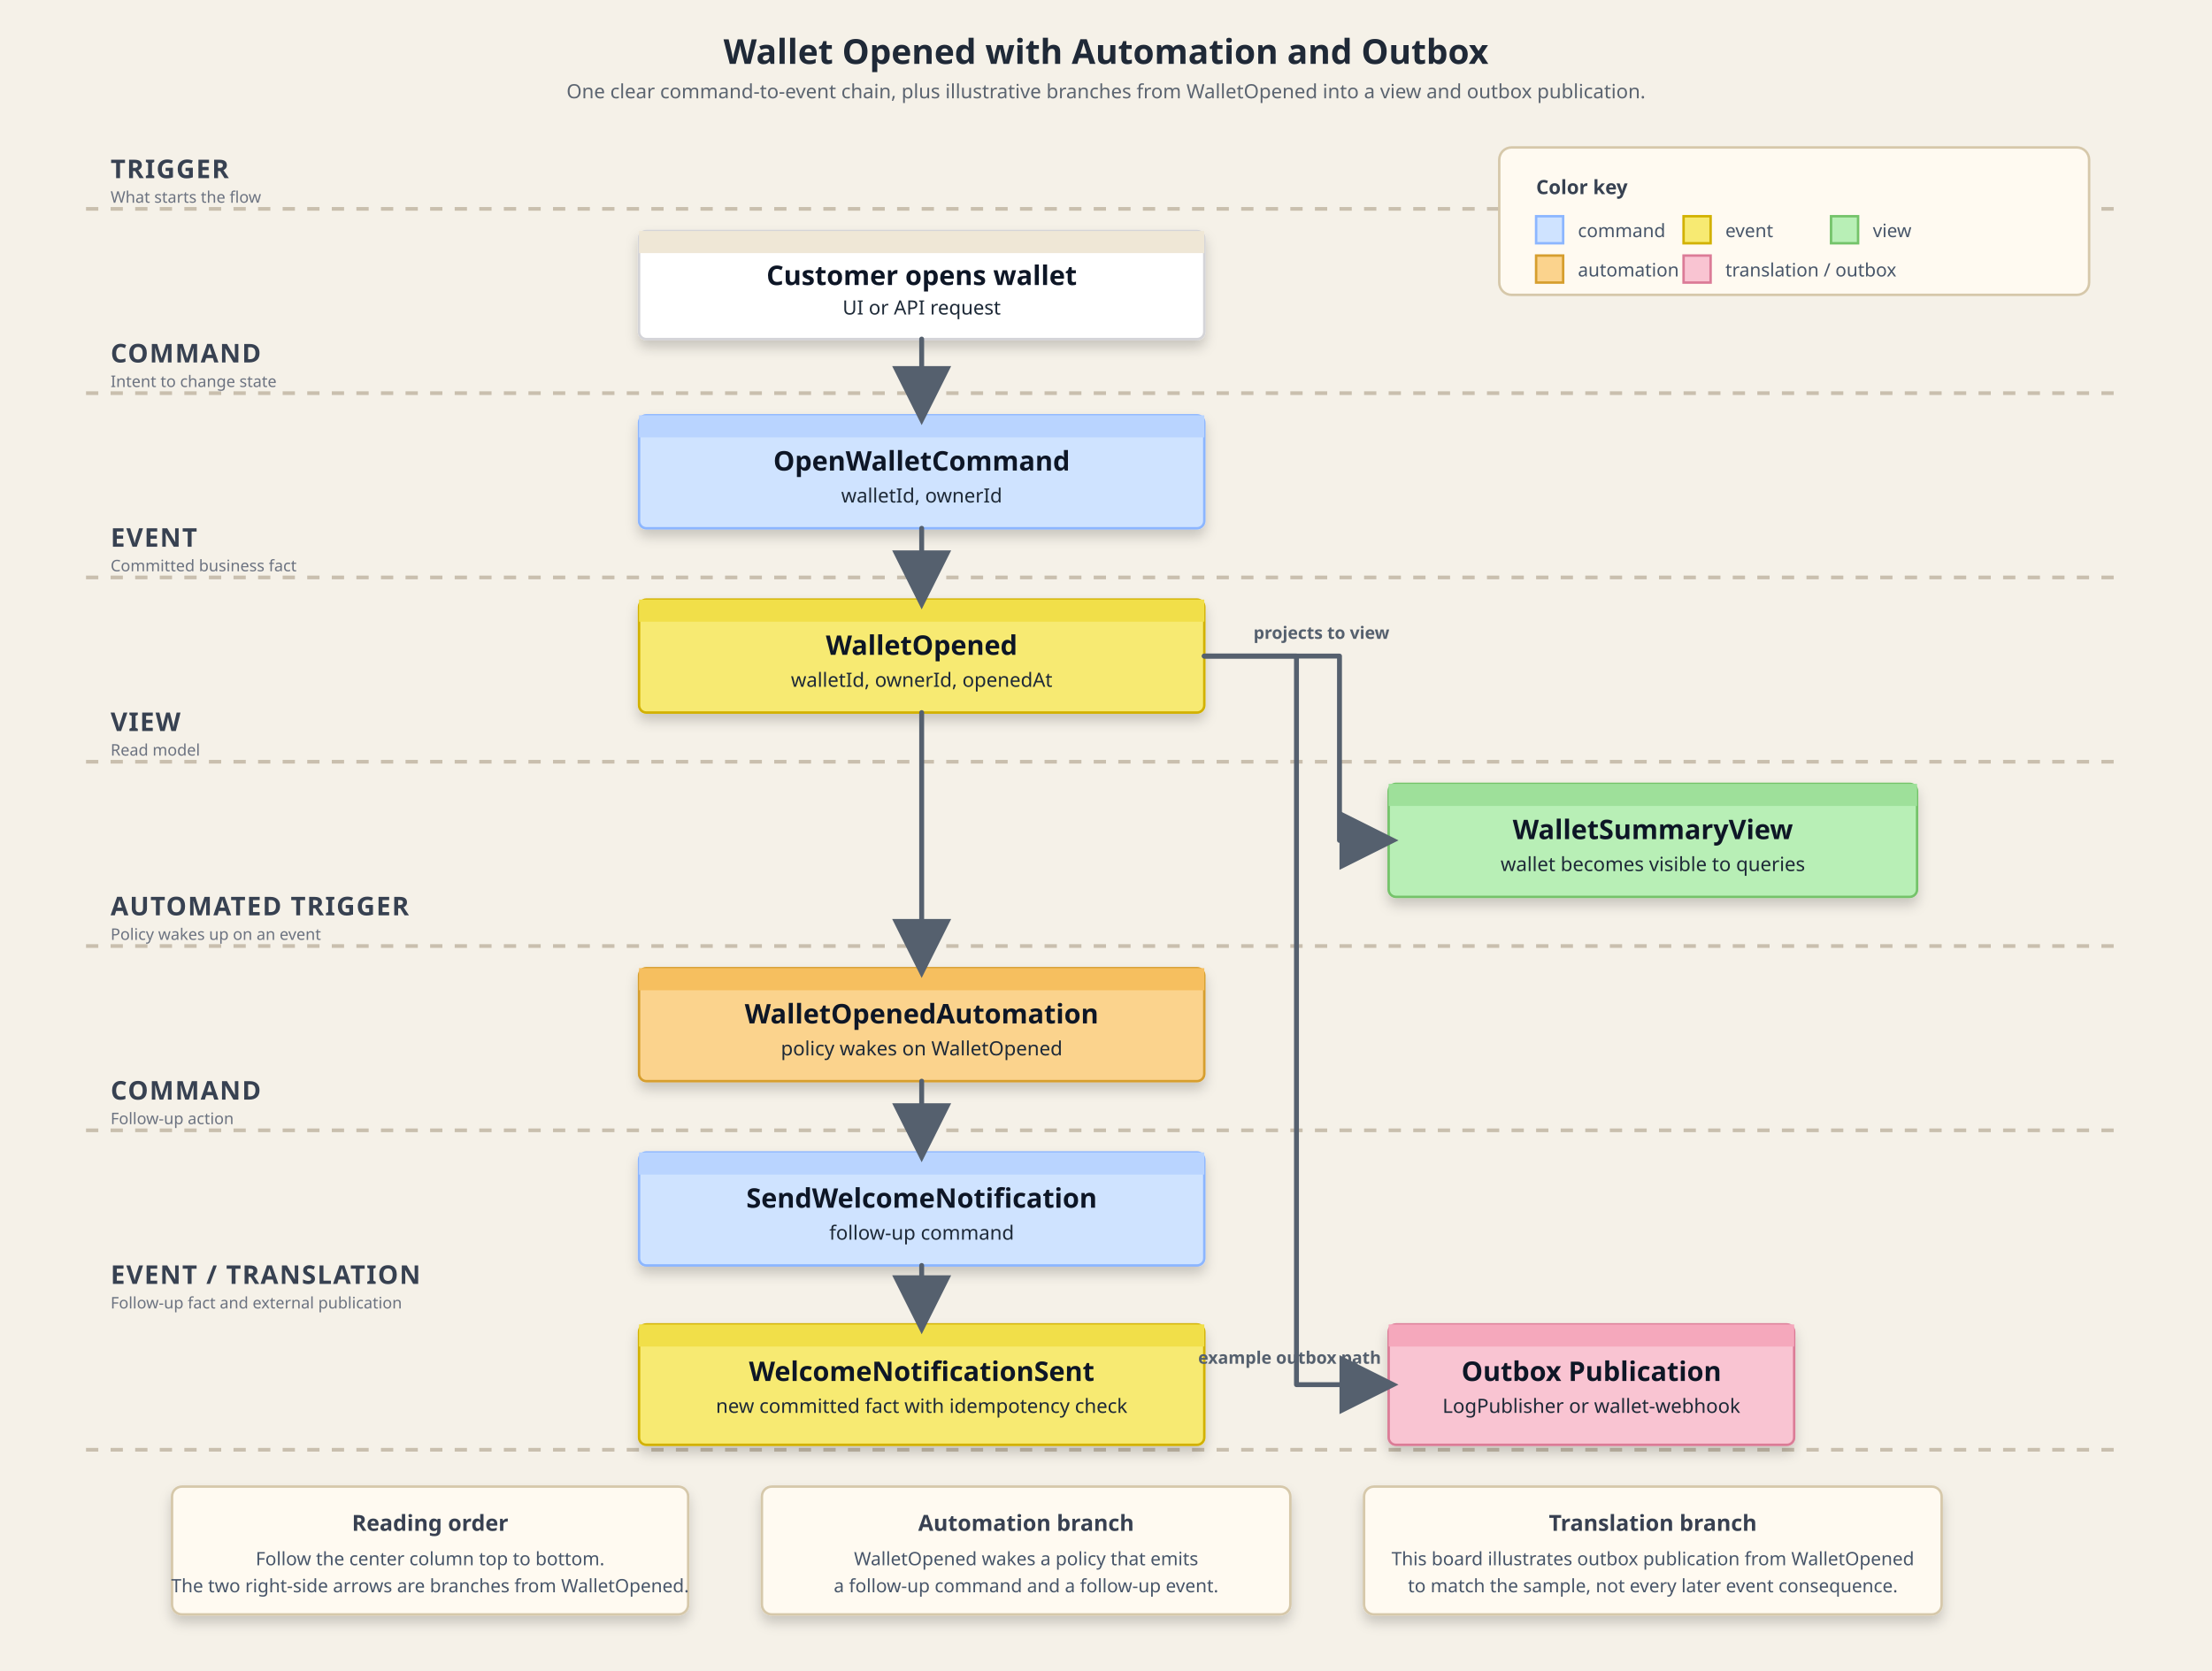
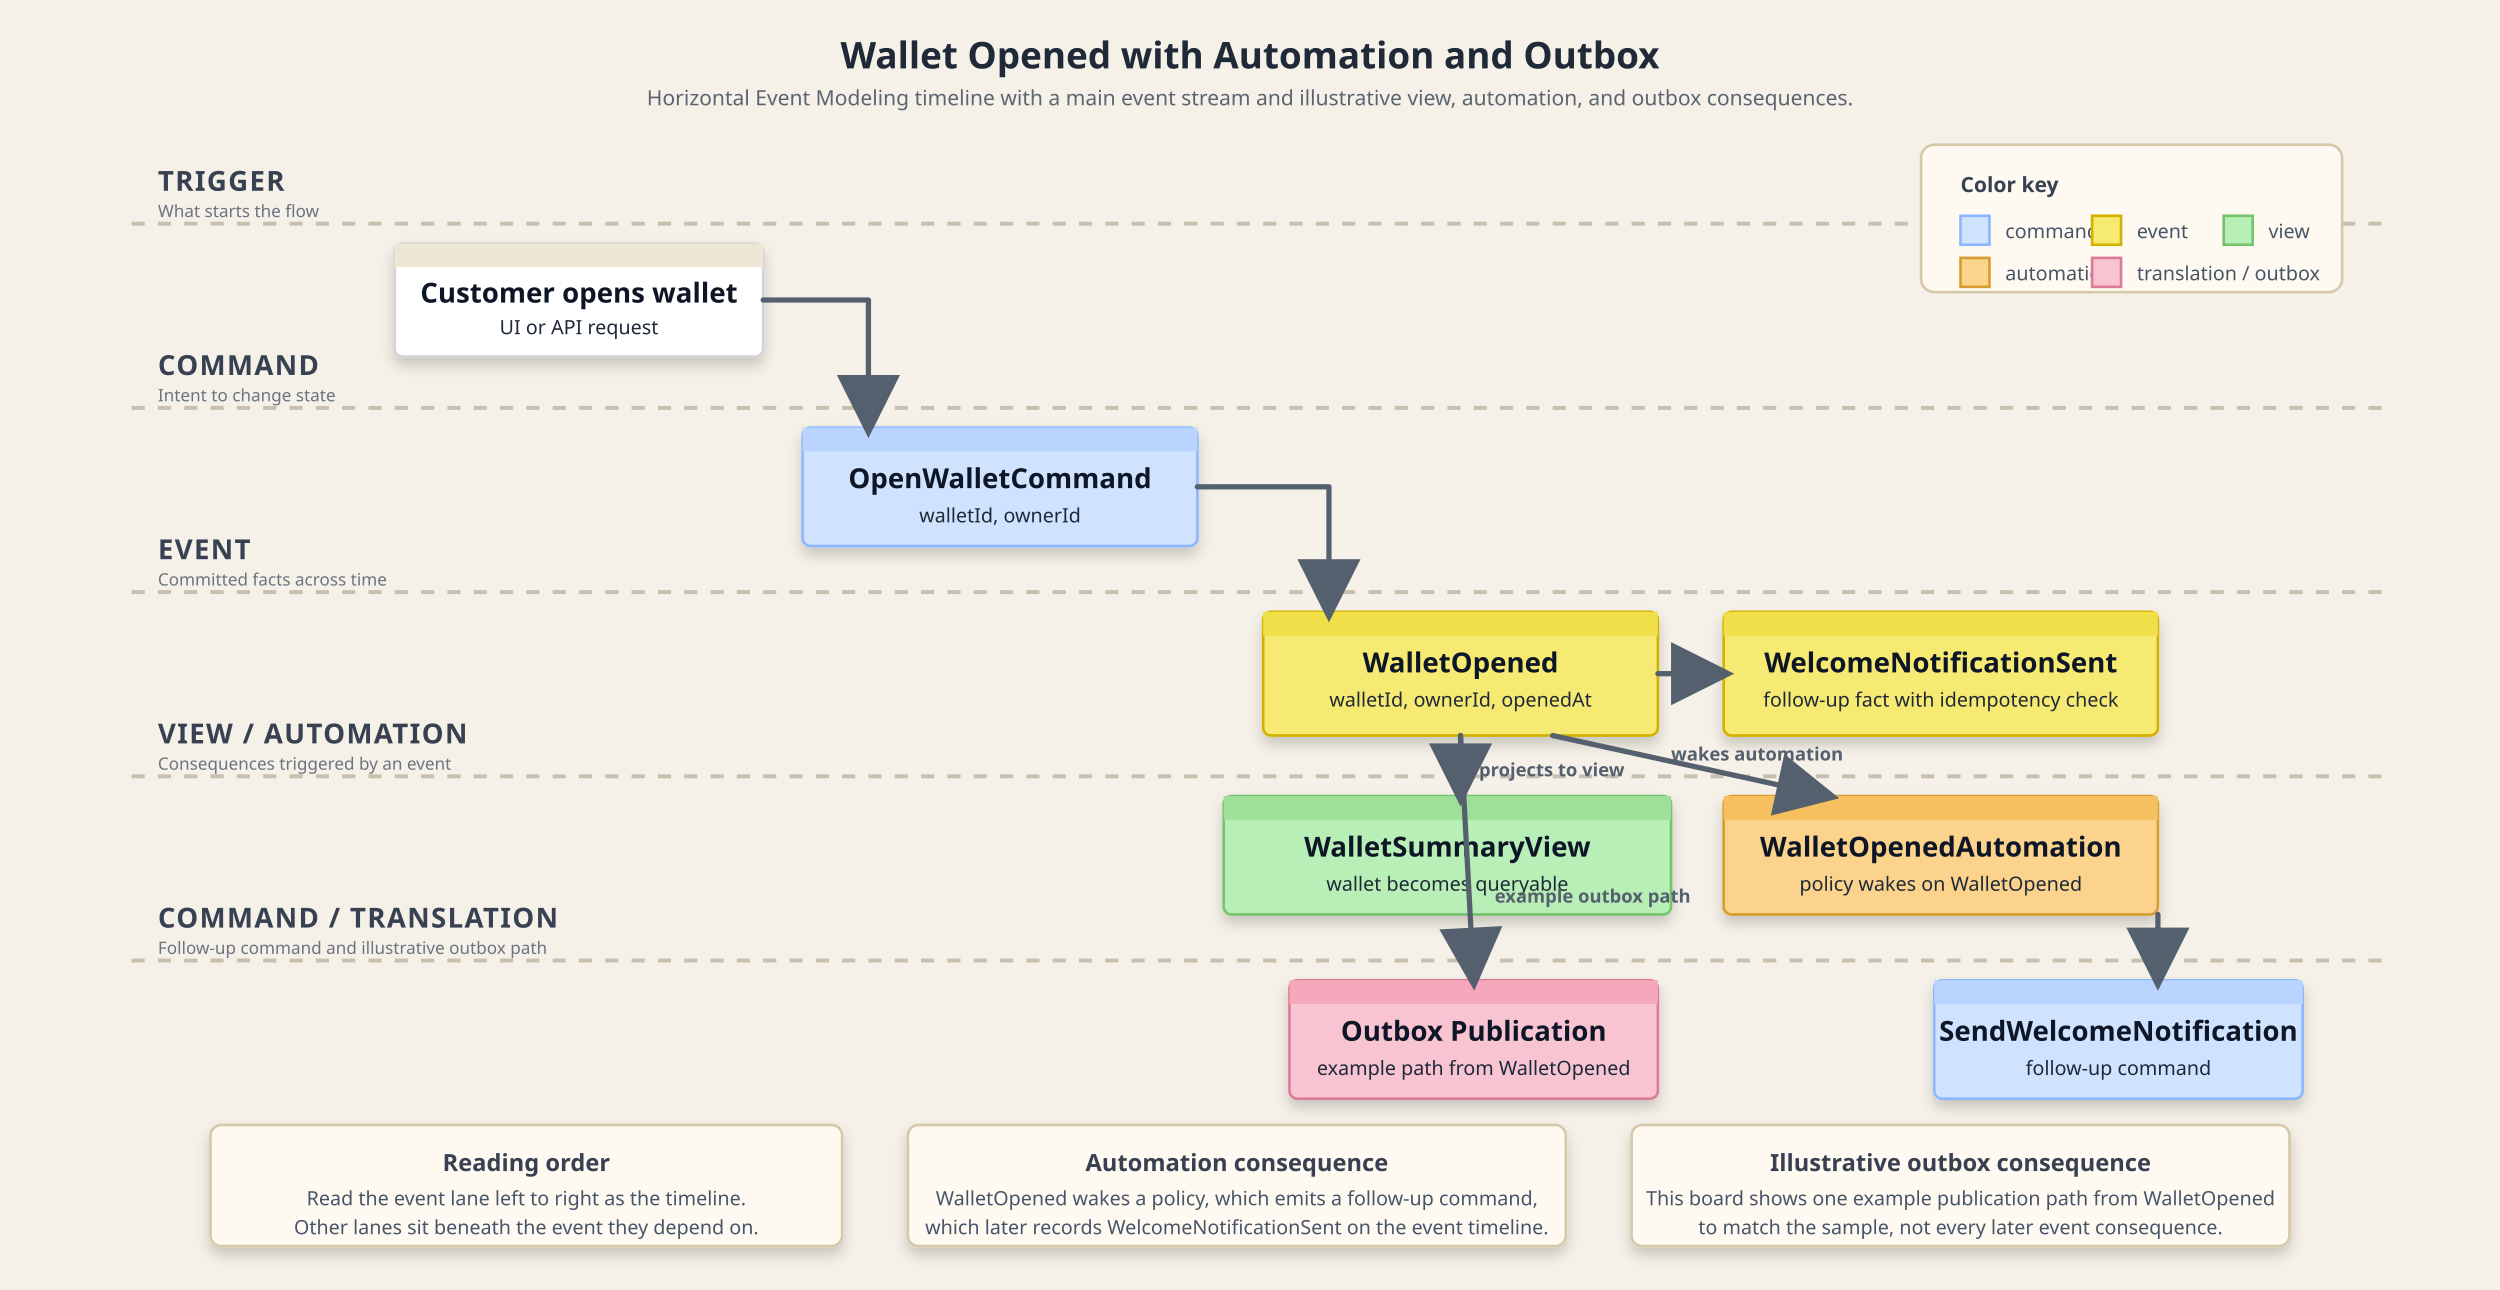
- <svg xmlns="http://www.w3.org/2000/svg" width="1800" height="1360" viewBox="0 0 1800 1360" role="img" aria-labelledby="title desc">
+ <svg xmlns="http://www.w3.org/2000/svg" width="1900" height="980" viewBox="0 0 1900 980" role="img" aria-labelledby="title desc">
  <defs>
    <style>
      .bg { fill: #f5f1e8; }
      .title { font: 700 28px 'Trebuchet MS', 'Segoe UI', sans-serif; fill: #1f2937; }
      .subtitle { font: 400 16px 'Trebuchet MS', 'Segoe UI', sans-serif; fill: #5b6470; }
      .lane-line { stroke: #c9bfae; stroke-width: 3; stroke-dasharray: 10 10; }
      .lane-label { font: 700 21px 'Trebuchet MS', 'Segoe UI', sans-serif; fill: #374151; letter-spacing: 1px; }
      .lane-note { font: 400 13px 'Trebuchet MS', 'Segoe UI', sans-serif; fill: #6b7280; }
-       .sticky-title { font: 700 22px 'Trebuchet MS', 'Segoe UI', sans-serif; fill: #111827; }
-       .sticky-text { font: 400 16px 'Trebuchet MS', 'Segoe UI', sans-serif; fill: #1f2937; }
+       .sticky-title { font: 700 21px 'Trebuchet MS', 'Segoe UI', sans-serif; fill: #111827; }
+       .sticky-text { font: 400 15px 'Trebuchet MS', 'Segoe UI', sans-serif; fill: #1f2937; }
      .small-note { font: 700 18px 'Trebuchet MS', 'Segoe UI', sans-serif; fill: #374151; }
      .small-text { font: 400 15px 'Trebuchet MS', 'Segoe UI', sans-serif; fill: #475569; }
+       .arrow { stroke: #55606e; stroke-width: 4; fill: none; marker-end: url(#arrowhead); stroke-linecap: round; stroke-linejoin: round; }
+       .branch-label { font: 700 14px 'Trebuchet MS', 'Segoe UI', sans-serif; fill: #55606e; }
      .legend { font: 700 16px 'Trebuchet MS', 'Segoe UI', sans-serif; fill: #374151; }
      .legend-text { font: 400 15px 'Trebuchet MS', 'Segoe UI', sans-serif; fill: #475569; }
-       .arrow { stroke: #55606e; stroke-width: 4; fill: none; marker-end: url(#arrowhead); stroke-linecap: round; stroke-linejoin: round; }
-       .branch-label { font: 700 14px 'Trebuchet MS', 'Segoe UI', sans-serif; fill: #55606e; }
    </style>
    <filter id="shadow" x="-20%" y="-20%" width="140%" height="160%">
      <feDropShadow dx="0" dy="6" stdDeviation="5" flood-color="#000000" flood-opacity="0.18" />
    </filter>
    <marker id="arrowhead" markerWidth="12" markerHeight="12" refX="10" refY="6" orient="auto">
      <path d="M0,0 L12,6 L0,12 z" fill="#55606e" />
    </marker>
  </defs>
-   <rect class="bg" x="0" y="0" width="1800" height="1360" />
-   <text class="title" x="900" y="52" text-anchor="middle">Wallet Opened with Automation and Outbox</text>
-   <text class="subtitle" x="900" y="80" text-anchor="middle">One clear command-to-event chain, plus illustrative branches from WalletOpened into a view and outbox publication.</text>
-   <line class="lane-line" x1="70" y1="170" x2="1730" y2="170" />
-   <line class="lane-line" x1="70" y1="320" x2="1730" y2="320" />
-   <line class="lane-line" x1="70" y1="470" x2="1730" y2="470" />
-   <line class="lane-line" x1="70" y1="620" x2="1730" y2="620" />
-   <line class="lane-line" x1="70" y1="770" x2="1730" y2="770" />
-   <line class="lane-line" x1="70" y1="920" x2="1730" y2="920" />
-   <line class="lane-line" x1="70" y1="1180" x2="1730" y2="1180" />
-   <text class="lane-label" x="90" y="145">TRIGGER</text>
-   <text class="lane-note" x="90" y="165">What starts the flow</text>
-   <text class="lane-label" x="90" y="295">COMMAND</text>
-   <text class="lane-note" x="90" y="315">Intent to change state</text>
-   <text class="lane-label" x="90" y="445">EVENT</text>
-   <text class="lane-note" x="90" y="465">Committed business fact</text>
-   <text class="lane-label" x="90" y="595">VIEW</text>
-   <text class="lane-note" x="90" y="615">Read model</text>
-   <text class="lane-label" x="90" y="745">AUTOMATED TRIGGER</text>
-   <text class="lane-note" x="90" y="765">Policy wakes up on an event</text>
-   <text class="lane-label" x="90" y="895">COMMAND</text>
-   <text class="lane-note" x="90" y="915">Follow-up action</text>
-   <text class="lane-label" x="90" y="1045">EVENT / TRANSLATION</text>
-   <text class="lane-note" x="90" y="1065">Follow-up fact and external publication</text>
+   <rect class="bg" x="0" y="0" width="1900" height="980" />
+   <text class="title" x="950" y="52" text-anchor="middle">Wallet Opened with Automation and Outbox</text>
+   <text class="subtitle" x="950" y="80" text-anchor="middle">Horizontal Event Modeling timeline with a main event stream and illustrative view, automation, and outbox consequences.</text>
+   <line class="lane-line" x1="100" y1="170" x2="1820" y2="170" />
+   <line class="lane-line" x1="100" y1="310" x2="1820" y2="310" />
+   <line class="lane-line" x1="100" y1="450" x2="1820" y2="450" />
+   <line class="lane-line" x1="100" y1="590" x2="1820" y2="590" />
+   <line class="lane-line" x1="100" y1="730" x2="1820" y2="730" />
+   <text class="lane-label" x="120" y="145">TRIGGER</text>
+   <text class="lane-note" x="120" y="165">What starts the flow</text>
+   <text class="lane-label" x="120" y="285">COMMAND</text>
+   <text class="lane-note" x="120" y="305">Intent to change state</text>
+   <text class="lane-label" x="120" y="425">EVENT</text>
+   <text class="lane-note" x="120" y="445">Committed facts across time</text>
+   <text class="lane-label" x="120" y="565">VIEW / AUTOMATION</text>
+   <text class="lane-note" x="120" y="585">Consequences triggered by an event</text>
+   <text class="lane-label" x="120" y="705">COMMAND / TRANSLATION</text>
+   <text class="lane-note" x="120" y="725">Follow-up command and illustrative outbox path</text>
  <g filter="url(#shadow)">
-     <rect x="520" y="188" width="460" height="88" rx="6" fill="#ffffff" stroke="#d4d4d8" stroke-width="2" />
-     <rect x="520" y="188" width="460" height="18" fill="#efe7d6" />
-     <text class="sticky-title" x="750" y="232" text-anchor="middle">Customer opens wallet</text>
-     <text class="sticky-text" x="750" y="256" text-anchor="middle">UI or API request</text>
+     <rect x="300" y="185" width="280" height="86" rx="6" fill="#ffffff" stroke="#d4d4d8" stroke-width="2" />
+     <rect x="300" y="185" width="280" height="18" fill="#efe7d6" />
+     <text class="sticky-title" x="440" y="230" text-anchor="middle">Customer opens wallet</text>
+     <text class="sticky-text" x="440" y="254" text-anchor="middle">UI or API request</text>
  </g>
  <g filter="url(#shadow)">
-     <rect x="520" y="338" width="460" height="92" rx="6" fill="#cfe3ff" stroke="#8cb6ff" stroke-width="2" />
-     <rect x="520" y="338" width="460" height="18" fill="#b9d4ff" />
-     <text class="sticky-title" x="750" y="383" text-anchor="middle">OpenWalletCommand</text>
-     <text class="sticky-text" x="750" y="409" text-anchor="middle">walletId, ownerId</text>
+     <rect x="610" y="325" width="300" height="90" rx="6" fill="#cfe3ff" stroke="#8cb6ff" stroke-width="2" />
+     <rect x="610" y="325" width="300" height="18" fill="#b9d4ff" />
+     <text class="sticky-title" x="760" y="371" text-anchor="middle">OpenWalletCommand</text>
+     <text class="sticky-text" x="760" y="397" text-anchor="middle">walletId, ownerId</text>
  </g>
  <g filter="url(#shadow)">
-     <rect x="520" y="488" width="460" height="92" rx="6" fill="#f7ea72" stroke="#d2b100" stroke-width="2" />
-     <rect x="520" y="488" width="460" height="18" fill="#f1df48" />
-     <text class="sticky-title" x="750" y="533" text-anchor="middle">WalletOpened</text>
-     <text class="sticky-text" x="750" y="559" text-anchor="middle">walletId, ownerId, openedAt</text>
+     <rect x="960" y="465" width="300" height="94" rx="6" fill="#f7ea72" stroke="#d2b100" stroke-width="2" />
+     <rect x="960" y="465" width="300" height="18" fill="#f1df48" />
+     <text class="sticky-title" x="1110" y="511" text-anchor="middle">WalletOpened</text>
+     <text class="sticky-text" x="1110" y="537" text-anchor="middle">walletId, ownerId, openedAt</text>
  </g>
  <g filter="url(#shadow)">
-     <rect x="1130" y="638" width="430" height="92" rx="6" fill="#b8efb6" stroke="#74c36a" stroke-width="2" />
-     <rect x="1130" y="638" width="430" height="18" fill="#9ee09a" />
-     <text class="sticky-title" x="1345" y="683" text-anchor="middle">WalletSummaryView</text>
-     <text class="sticky-text" x="1345" y="709" text-anchor="middle">wallet becomes visible to queries</text>
+     <rect x="1310" y="465" width="330" height="94" rx="6" fill="#f7ea72" stroke="#d2b100" stroke-width="2" />
+     <rect x="1310" y="465" width="330" height="18" fill="#f1df48" />
+     <text class="sticky-title" x="1475" y="511" text-anchor="middle">WelcomeNotificationSent</text>
+     <text class="sticky-text" x="1475" y="537" text-anchor="middle">follow-up fact with idempotency check</text>
  </g>
  <g filter="url(#shadow)">
-     <rect x="520" y="788" width="460" height="92" rx="6" fill="#fbd38d" stroke="#d69e2e" stroke-width="2" />
-     <rect x="520" y="788" width="460" height="18" fill="#f6bf5f" />
-     <text class="sticky-title" x="750" y="833" text-anchor="middle">WalletOpenedAutomation</text>
-     <text class="sticky-text" x="750" y="859" text-anchor="middle">policy wakes on WalletOpened</text>
+     <rect x="930" y="605" width="340" height="90" rx="6" fill="#b8efb6" stroke="#74c36a" stroke-width="2" />
+     <rect x="930" y="605" width="340" height="18" fill="#9ee09a" />
+     <text class="sticky-title" x="1100" y="651" text-anchor="middle">WalletSummaryView</text>
+     <text class="sticky-text" x="1100" y="677" text-anchor="middle">wallet becomes queryable</text>
  </g>
  <g filter="url(#shadow)">
-     <rect x="520" y="938" width="460" height="92" rx="6" fill="#cfe3ff" stroke="#8cb6ff" stroke-width="2" />
-     <rect x="520" y="938" width="460" height="18" fill="#b9d4ff" />
-     <text class="sticky-title" x="750" y="983" text-anchor="middle">SendWelcomeNotification</text>
-     <text class="sticky-text" x="750" y="1009" text-anchor="middle">follow-up command</text>
+     <rect x="1310" y="605" width="330" height="90" rx="6" fill="#fbd38d" stroke="#d69e2e" stroke-width="2" />
+     <rect x="1310" y="605" width="330" height="18" fill="#f6bf5f" />
+     <text class="sticky-title" x="1475" y="651" text-anchor="middle">WalletOpenedAutomation</text>
+     <text class="sticky-text" x="1475" y="677" text-anchor="middle">policy wakes on WalletOpened</text>
  </g>
  <g filter="url(#shadow)">
-     <rect x="520" y="1078" width="460" height="98" rx="6" fill="#f7ea72" stroke="#d2b100" stroke-width="2" />
-     <rect x="520" y="1078" width="460" height="18" fill="#f1df48" />
-     <text class="sticky-title" x="750" y="1124" text-anchor="middle">WelcomeNotificationSent</text>
-     <text class="sticky-text" x="750" y="1150" text-anchor="middle">new committed fact with idempotency check</text>
+     <rect x="1470" y="745" width="280" height="90" rx="6" fill="#cfe3ff" stroke="#8cb6ff" stroke-width="2" />
+     <rect x="1470" y="745" width="280" height="18" fill="#b9d4ff" />
+     <text class="sticky-title" x="1610" y="791" text-anchor="middle">SendWelcomeNotification</text>
+     <text class="sticky-text" x="1610" y="817" text-anchor="middle">follow-up command</text>
  </g>
  <g filter="url(#shadow)">
-     <rect x="1130" y="1078" width="330" height="98" rx="6" fill="#f9c4d2" stroke="#db7b97" stroke-width="2" />
-     <rect x="1130" y="1078" width="330" height="18" fill="#f5a8bc" />
-     <text class="sticky-title" x="1295" y="1124" text-anchor="middle">Outbox Publication</text>
-     <text class="sticky-text" x="1295" y="1150" text-anchor="middle">LogPublisher or wallet-webhook</text>
+     <rect x="980" y="745" width="280" height="90" rx="6" fill="#f9c4d2" stroke="#db7b97" stroke-width="2" />
+     <rect x="980" y="745" width="280" height="18" fill="#f5a8bc" />
+     <text class="sticky-title" x="1120" y="791" text-anchor="middle">Outbox Publication</text>
+     <text class="sticky-text" x="1120" y="817" text-anchor="middle">example path from WalletOpened</text>
  </g>
-   <path class="arrow" d="M750 276 L750 338" />
-   <path class="arrow" d="M750 430 L750 488" />
-   <path class="arrow" d="M750 580 L750 788" />
-   <path class="arrow" d="M750 880 L750 938" />
-   <path class="arrow" d="M750 1030 L750 1078" />
-   <path class="arrow" d="M980 534 L1090 534 L1090 684 L1130 684" />
-   <text class="branch-label" x="1020" y="520">projects to view</text>
-   <path class="arrow" d="M980 534 L1055 534 L1055 1127 L1130 1127" />
-   <text class="branch-label" x="975" y="1110">example outbox path</text>
+   <path class="arrow" d="M580 228 L660 228 L660 325" />
+   <path class="arrow" d="M910 370 L1010 370 L1010 465" />
+   <path class="arrow" d="M1260 512 L1310 512" />
+   <path class="arrow" d="M1110 559 L1110 605" />
+   <text class="branch-label" x="1124" y="590">projects to view</text>
+   <path class="arrow" d="M1180 559 L1390 605" />
+   <text class="branch-label" x="1270" y="578">wakes automation</text>
+   <path class="arrow" d="M1110 559 L1120 745" />
+   <text class="branch-label" x="1136" y="686">example outbox path</text>
+   <path class="arrow" d="M1640 695 L1640 745" />
  <g filter="url(#shadow)">
-     <rect x="140" y="1210" width="420" height="104" rx="8" fill="#fffaf1" stroke="#d6c8aa" stroke-width="2" />
-     <text class="small-note" x="350" y="1246" text-anchor="middle">Reading order</text>
-     <text class="small-text" x="350" y="1274" text-anchor="middle">Follow the center column top to bottom.</text>
-     <text class="small-text" x="350" y="1296" text-anchor="middle">The two right-side arrows are branches from WalletOpened.</text>
+     <rect x="160" y="855" width="480" height="92" rx="8" fill="#fffaf1" stroke="#d6c8aa" stroke-width="2" />
+     <text class="small-note" x="400" y="890" text-anchor="middle">Reading order</text>
+     <text class="small-text" x="400" y="916" text-anchor="middle">Read the event lane left to right as the timeline.</text>
+     <text class="small-text" x="400" y="938" text-anchor="middle">Other lanes sit beneath the event they depend on.</text>
  </g>
  <g filter="url(#shadow)">
-     <rect x="620" y="1210" width="430" height="104" rx="8" fill="#fffaf1" stroke="#d6c8aa" stroke-width="2" />
-     <text class="small-note" x="835" y="1246" text-anchor="middle">Automation branch</text>
-     <text class="small-text" x="835" y="1274" text-anchor="middle">WalletOpened wakes a policy that emits</text>
-     <text class="small-text" x="835" y="1296" text-anchor="middle">a follow-up command and a follow-up event.</text>
+     <rect x="690" y="855" width="500" height="92" rx="8" fill="#fffaf1" stroke="#d6c8aa" stroke-width="2" />
+     <text class="small-note" x="940" y="890" text-anchor="middle">Automation consequence</text>
+     <text class="small-text" x="940" y="916" text-anchor="middle">WalletOpened wakes a policy, which emits a follow-up command,</text>
+     <text class="small-text" x="940" y="938" text-anchor="middle">which later records WelcomeNotificationSent on the event timeline.</text>
  </g>
  <g filter="url(#shadow)">
-     <rect x="1110" y="1210" width="470" height="104" rx="8" fill="#fffaf1" stroke="#d6c8aa" stroke-width="2" />
-     <text class="small-note" x="1345" y="1246" text-anchor="middle">Translation branch</text>
-     <text class="small-text" x="1345" y="1274" text-anchor="middle">This board illustrates outbox publication from WalletOpened</text>
-     <text class="small-text" x="1345" y="1296" text-anchor="middle">to match the sample, not every later event consequence.</text>
+     <rect x="1240" y="855" width="500" height="92" rx="8" fill="#fffaf1" stroke="#d6c8aa" stroke-width="2" />
+     <text class="small-note" x="1490" y="890" text-anchor="middle">Illustrative outbox consequence</text>
+     <text class="small-text" x="1490" y="916" text-anchor="middle">This board shows one example publication path from WalletOpened</text>
+     <text class="small-text" x="1490" y="938" text-anchor="middle">to match the sample, not every later event consequence.</text>
  </g>
-   <rect x="1220" y="120" width="480" height="120" rx="10" fill="#fffaf1" stroke="#d6c8aa" stroke-width="2" />
-   <text class="legend" x="1250" y="158">Color key</text>
-   <rect x="1250" y="176" width="22" height="22" fill="#cfe3ff" stroke="#8cb6ff" stroke-width="2" />
-   <text class="legend-text" x="1284" y="193">command</text>
-   <rect x="1370" y="176" width="22" height="22" fill="#f7ea72" stroke="#d2b100" stroke-width="2" />
-   <text class="legend-text" x="1404" y="193">event</text>
-   <rect x="1490" y="176" width="22" height="22" fill="#b8efb6" stroke="#74c36a" stroke-width="2" />
-   <text class="legend-text" x="1524" y="193">view</text>
-   <rect x="1250" y="208" width="22" height="22" fill="#fbd38d" stroke="#d69e2e" stroke-width="2" />
-   <text class="legend-text" x="1284" y="225">automation</text>
-   <rect x="1370" y="208" width="22" height="22" fill="#f9c4d2" stroke="#db7b97" stroke-width="2" />
-   <text class="legend-text" x="1404" y="225">translation / outbox</text>
+   <rect x="1460" y="110" width="320" height="112" rx="10" fill="#fffaf1" stroke="#d6c8aa" stroke-width="2" />
+   <text class="legend" x="1490" y="146">Color key</text>
+   <rect x="1490" y="164" width="22" height="22" fill="#cfe3ff" stroke="#8cb6ff" stroke-width="2" />
+   <text class="legend-text" x="1524" y="181">command</text>
+   <rect x="1590" y="164" width="22" height="22" fill="#f7ea72" stroke="#d2b100" stroke-width="2" />
+   <text class="legend-text" x="1624" y="181">event</text>
+   <rect x="1690" y="164" width="22" height="22" fill="#b8efb6" stroke="#74c36a" stroke-width="2" />
+   <text class="legend-text" x="1724" y="181">view</text>
+   <rect x="1490" y="196" width="22" height="22" fill="#fbd38d" stroke="#d69e2e" stroke-width="2" />
+   <text class="legend-text" x="1524" y="213">automation</text>
+   <rect x="1590" y="196" width="22" height="22" fill="#f9c4d2" stroke="#db7b97" stroke-width="2" />
+   <text class="legend-text" x="1624" y="213">translation / outbox</text>
</svg>
